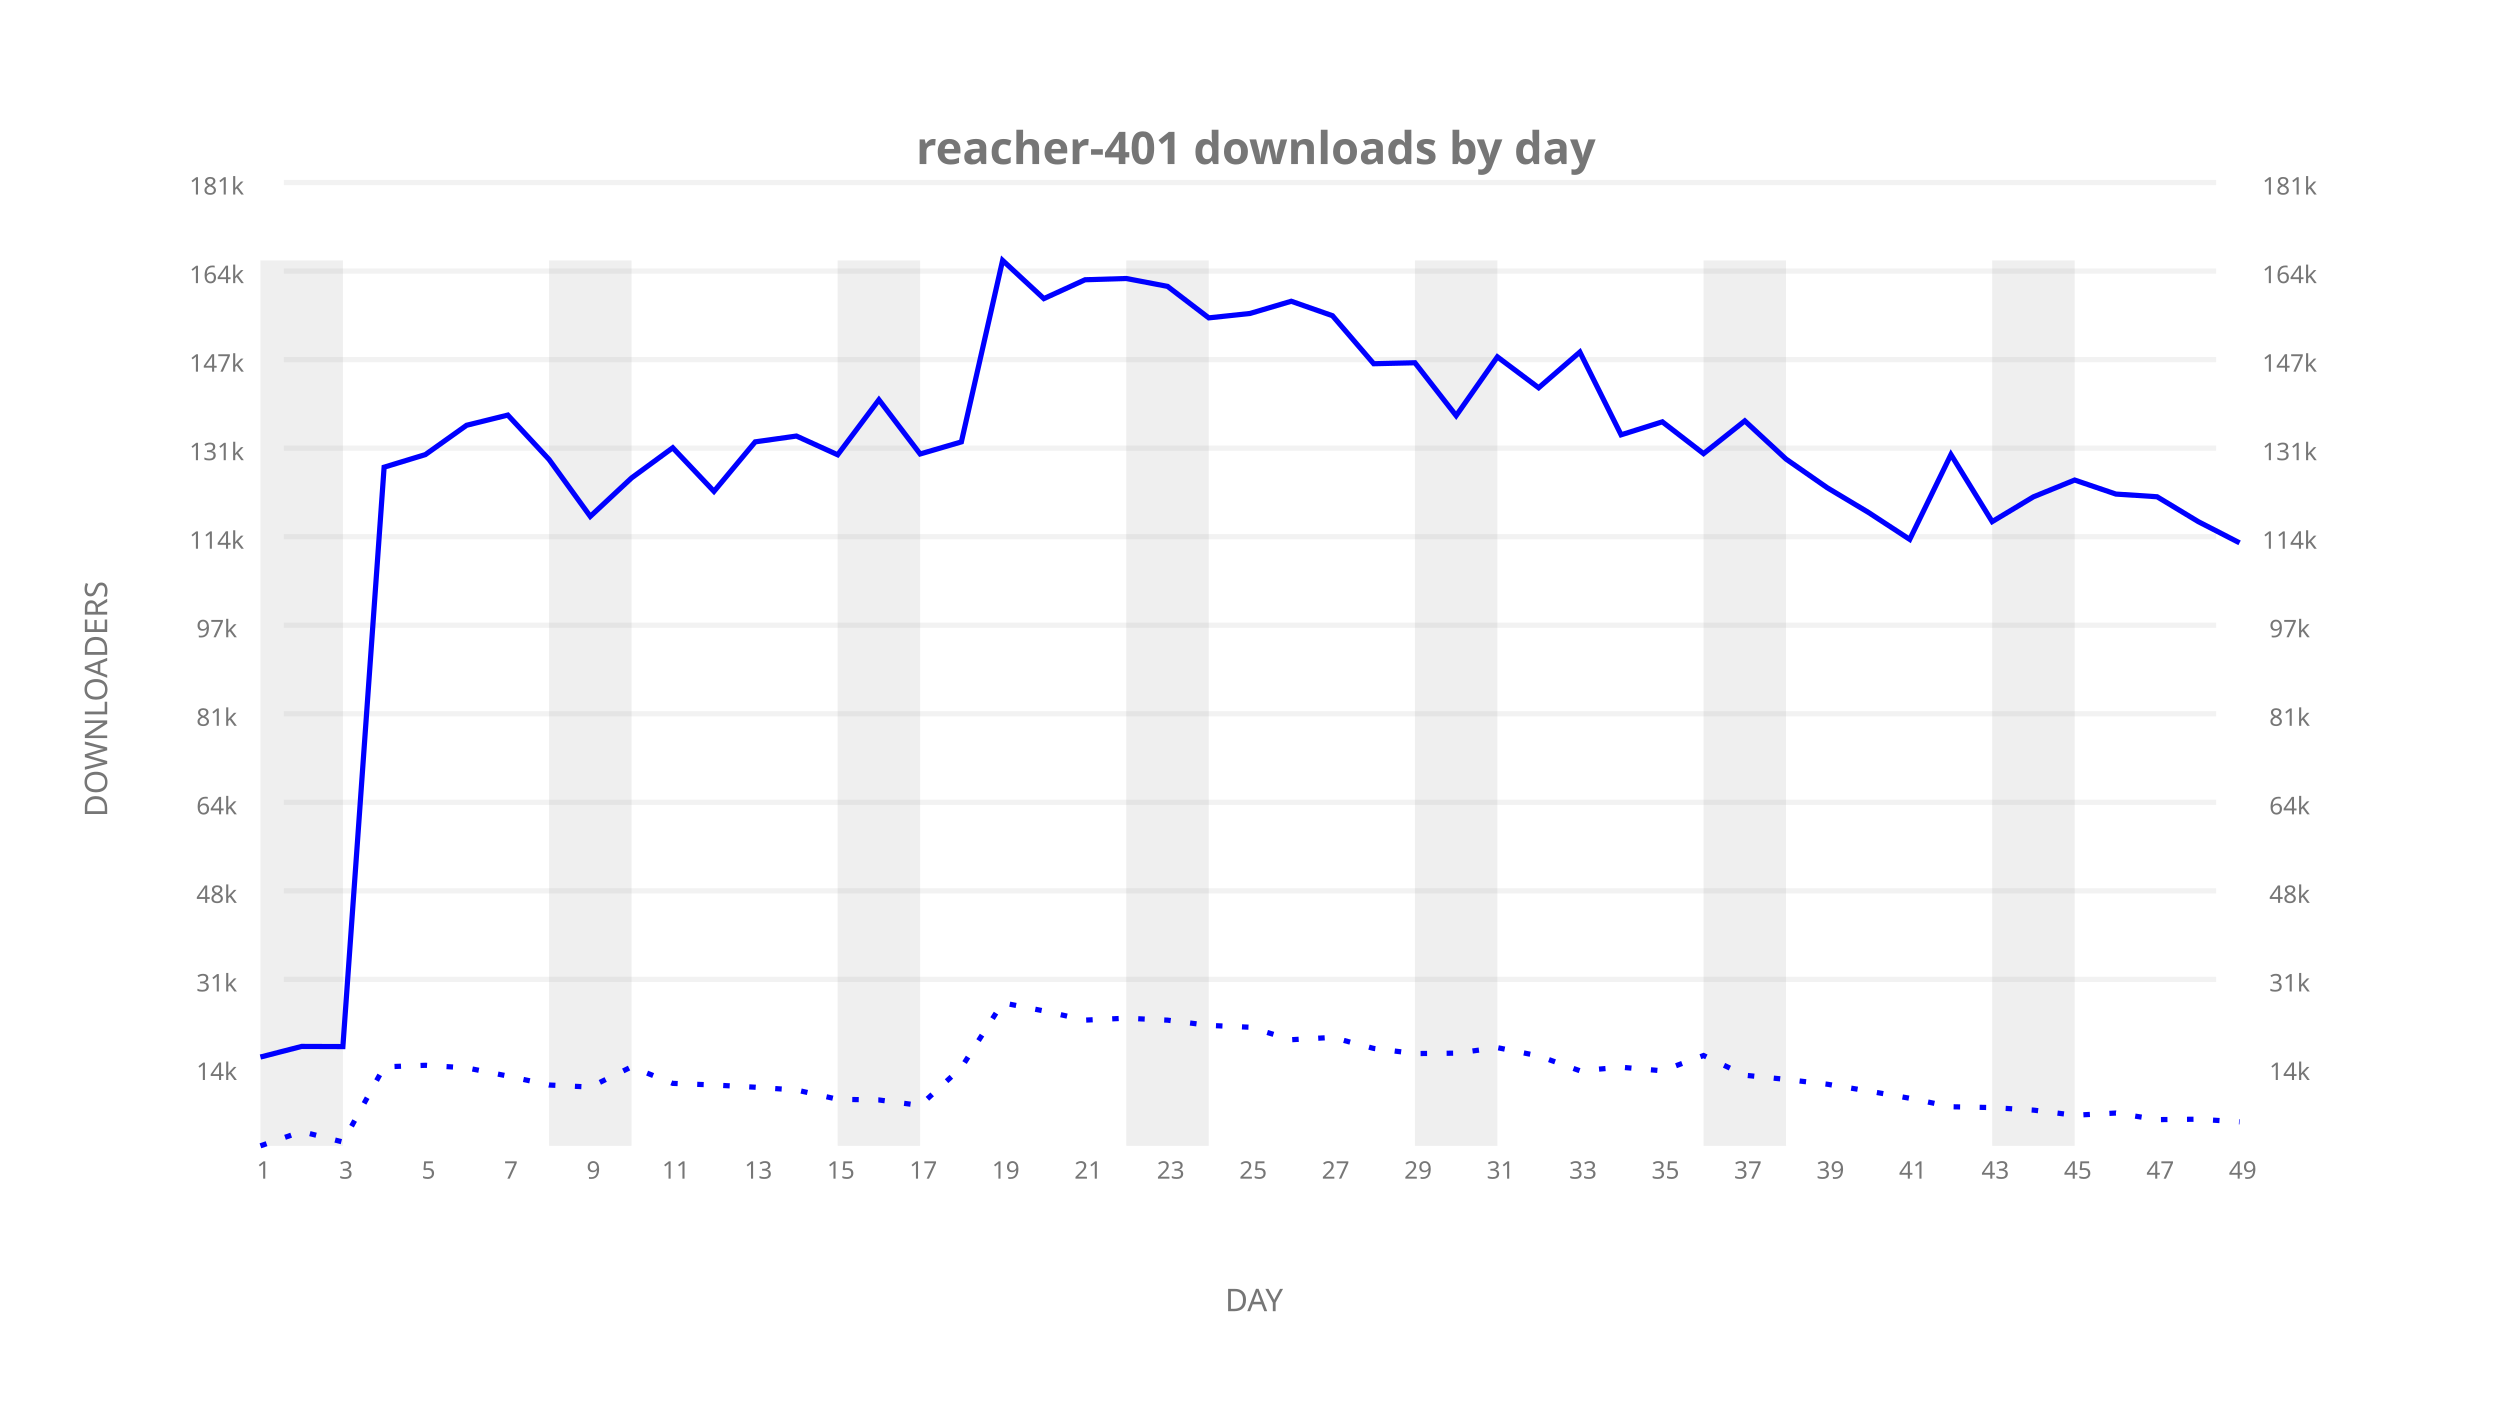
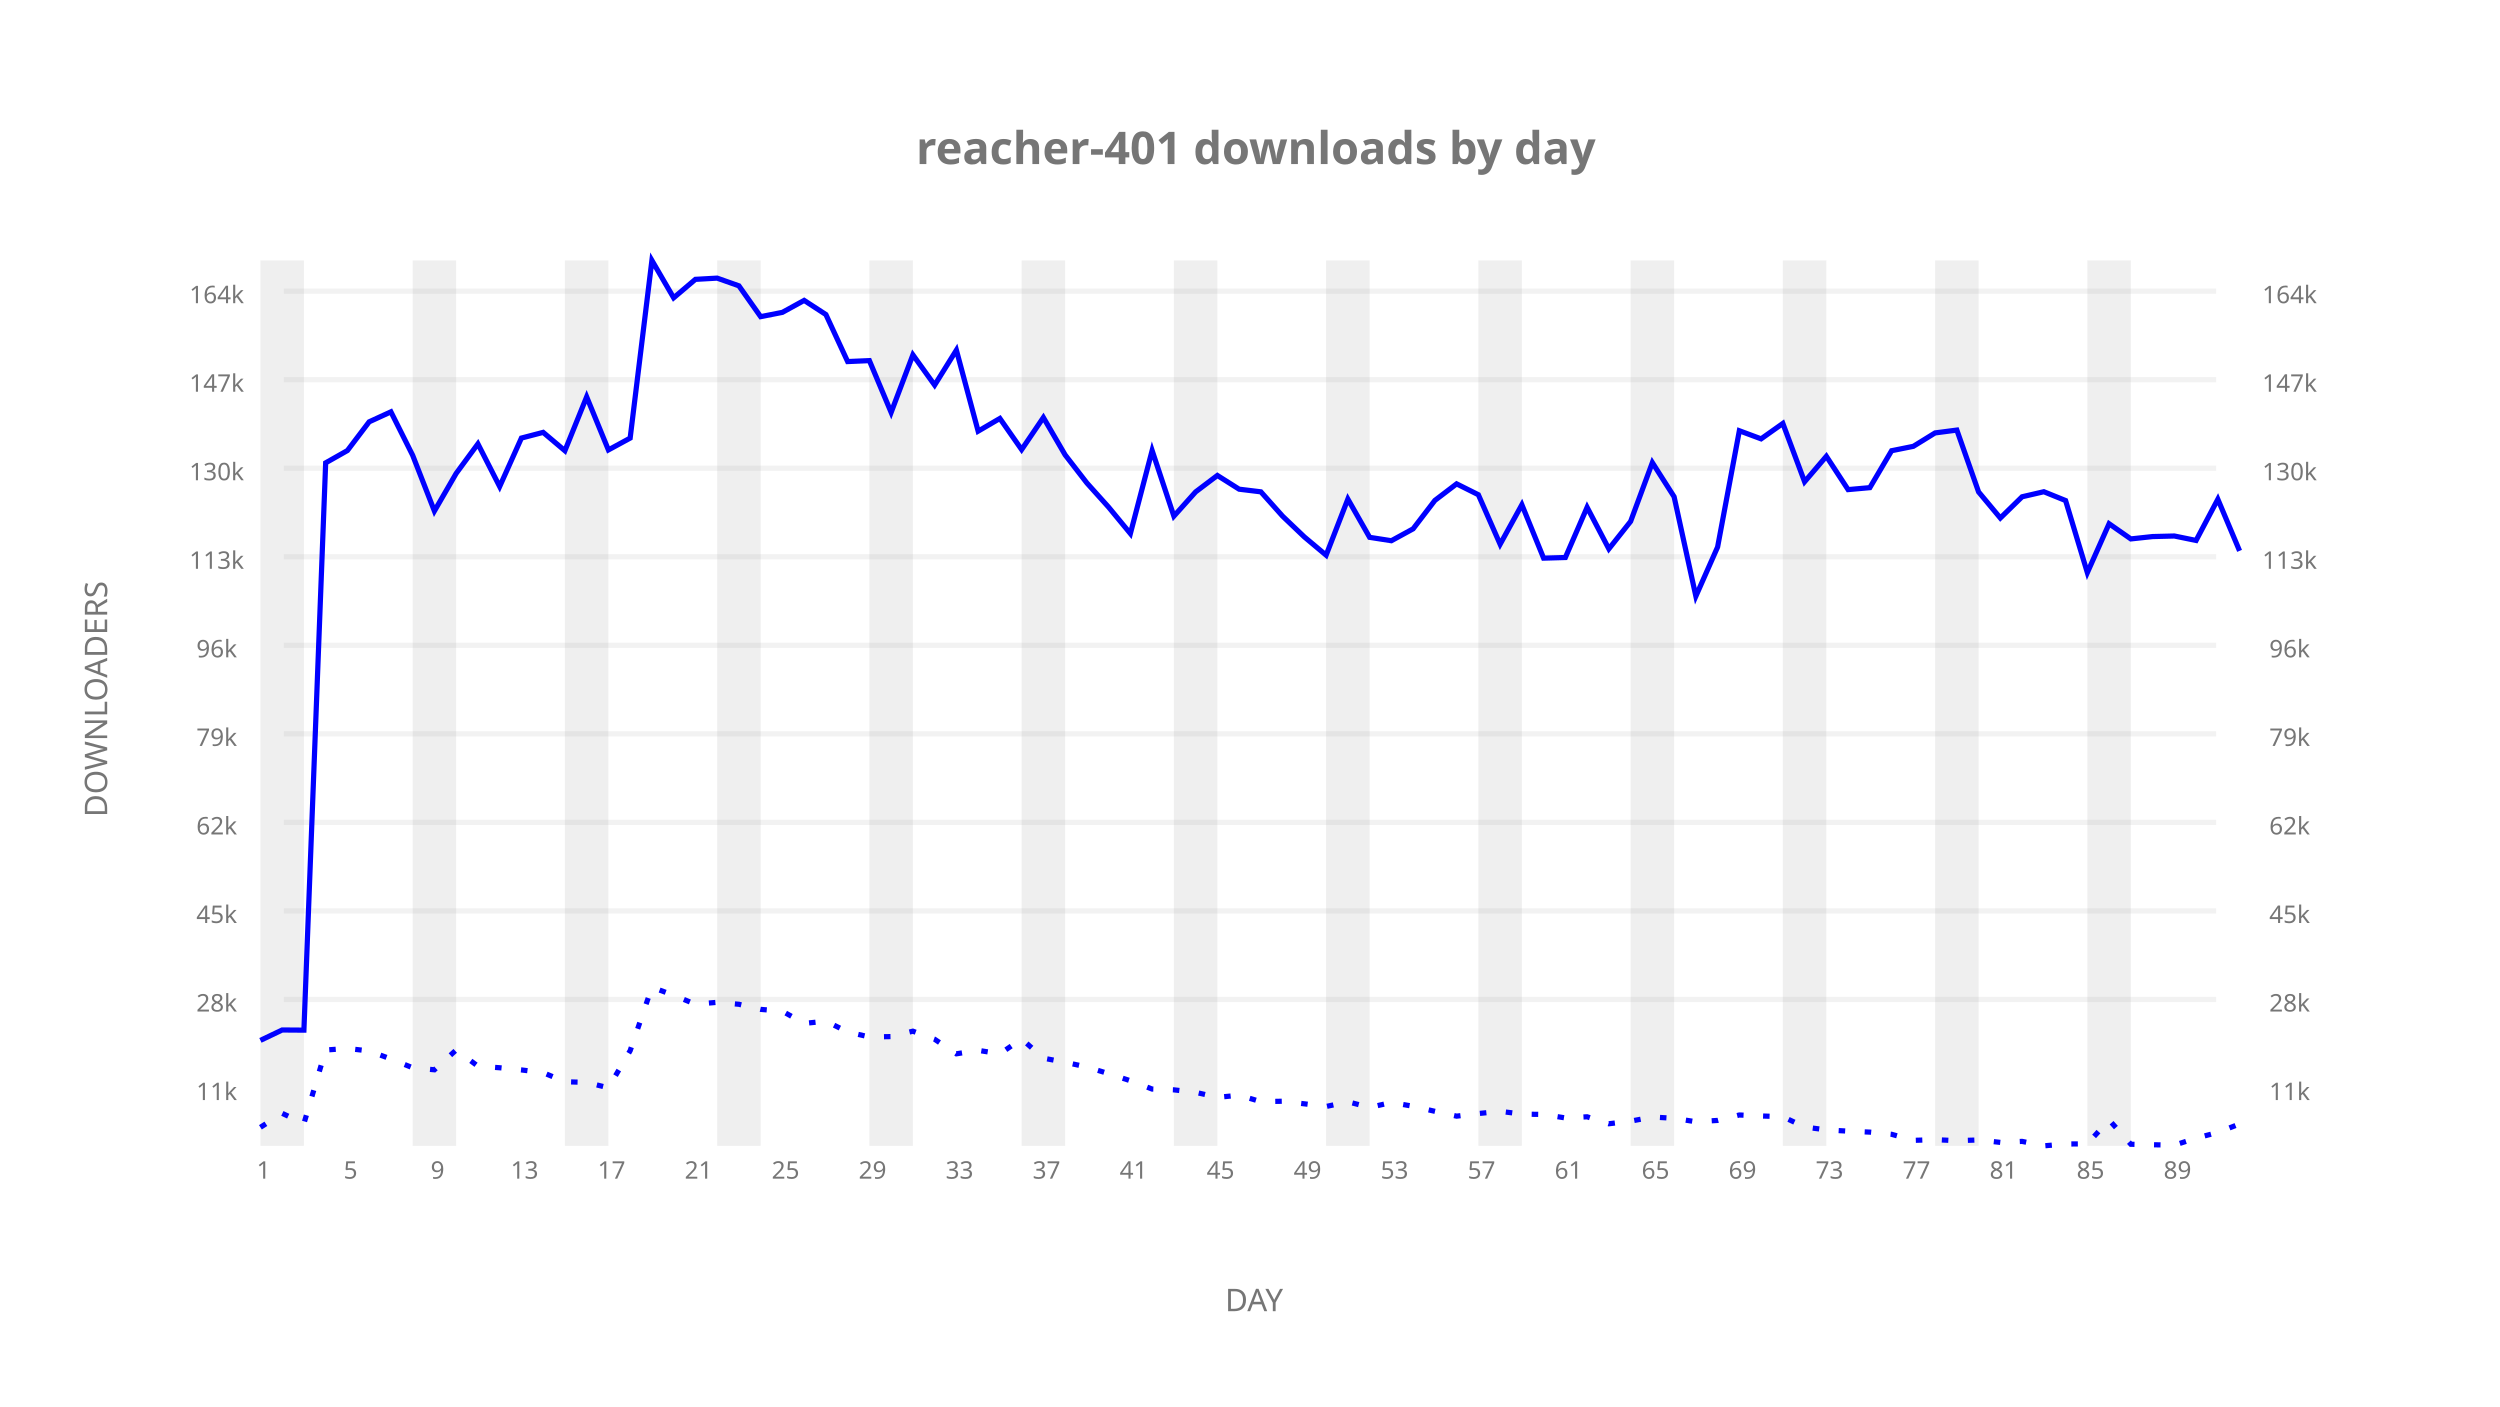
<svg xmlns="http://www.w3.org/2000/svg" xml:space="preserve" id="reacher-401-downloads-by-day-day" x="0px" y="0px" width="1920px" height="1080px" viewBox="0 0 1920 1080" enable-background="new 0 0 1920 1080" role="img">
  <g id="annotations">
    <text x="960" y="126" font-family="Atkinson Hyperlegible" font-size="26pt" text-anchor="middle" text-align="center" font-weight="600" font-style="normal" style="fill:rgb(118,118,118); fill-opacity:1; stroke:rgb(118,118,118); stroke-opacity:0; stroke-width:0.5"> reacher-401 downloads by day</text>
    <g id="axes-lines">
      <text x="960" y="1007" font-family="Atkinson Hyperlegible" font-size="18pt" text-anchor="middle" text-align="center" font-weight="500" font-style="normal" style="fill:rgb(118,118,118); fill-opacity:1; stroke:rgb(118,118,118); stroke-opacity:0; stroke-width:0.5"> DAY</text>
      <text x="73" y="540" font-family="Atkinson Hyperlegible" font-size="18pt" text-anchor="middle" text-align="center" dominant-baseline="central" font-weight="500" font-style="normal" style="fill:rgb(118,118,118); fill-opacity:1; stroke:rgb(118,118,118); stroke-opacity:0; stroke-width:0.5" transform="rotate(-90,73,540)"> DOWNLOADERS</text>
    </g>
    <g id="tic-y-label-lines">
-       <line x1="218" y1="752.176" x2="1702" y2="752.176" style="fill:rgb(0,0,255); fill-opacity:0; stroke:rgb(242,242,242); stroke-opacity:1; stroke-width:4" />
-       <line x1="218" y1="684.176" x2="1702" y2="684.176" style="fill:rgb(0,0,255); fill-opacity:0; stroke:rgb(242,242,242); stroke-opacity:1; stroke-width:4" />
-       <line x1="218" y1="616.176" x2="1702" y2="616.176" style="fill:rgb(0,0,255); fill-opacity:0; stroke:rgb(242,242,242); stroke-opacity:1; stroke-width:4" />
-       <line x1="218" y1="548.176" x2="1702" y2="548.176" style="fill:rgb(0,0,255); fill-opacity:0; stroke:rgb(242,242,242); stroke-opacity:1; stroke-width:4" />
-       <line x1="218" y1="480.176" x2="1702" y2="480.176" style="fill:rgb(0,0,255); fill-opacity:0; stroke:rgb(242,242,242); stroke-opacity:1; stroke-width:4" />
-       <line x1="218" y1="412.176" x2="1702" y2="412.176" style="fill:rgb(0,0,255); fill-opacity:0; stroke:rgb(242,242,242); stroke-opacity:1; stroke-width:4" />
-       <line x1="218" y1="344.176" x2="1702" y2="344.176" style="fill:rgb(0,0,255); fill-opacity:0; stroke:rgb(242,242,242); stroke-opacity:1; stroke-width:4" />
-       <line x1="218" y1="276.176" x2="1702" y2="276.176" style="fill:rgb(0,0,255); fill-opacity:0; stroke:rgb(242,242,242); stroke-opacity:1; stroke-width:4" />
-       <line x1="218" y1="208.176" x2="1702" y2="208.176" style="fill:rgb(0,0,255); fill-opacity:0; stroke:rgb(242,242,242); stroke-opacity:1; stroke-width:4" />
-       <line x1="218" y1="140.176" x2="1702" y2="140.176" style="fill:rgb(0,0,255); fill-opacity:0; stroke:rgb(242,242,242); stroke-opacity:1; stroke-width:4" />
+       <line x1="218" y1="767.608" x2="1702" y2="767.608" style="fill:rgb(0,0,255); fill-opacity:0; stroke:rgb(242,242,242); stroke-opacity:1; stroke-width:4" />
+       <line x1="218" y1="699.608" x2="1702" y2="699.608" style="fill:rgb(0,0,255); fill-opacity:0; stroke:rgb(242,242,242); stroke-opacity:1; stroke-width:4" />
+       <line x1="218" y1="631.608" x2="1702" y2="631.608" style="fill:rgb(0,0,255); fill-opacity:0; stroke:rgb(242,242,242); stroke-opacity:1; stroke-width:4" />
+       <line x1="218" y1="563.608" x2="1702" y2="563.608" style="fill:rgb(0,0,255); fill-opacity:0; stroke:rgb(242,242,242); stroke-opacity:1; stroke-width:4" />
+       <line x1="218" y1="495.608" x2="1702" y2="495.608" style="fill:rgb(0,0,255); fill-opacity:0; stroke:rgb(242,242,242); stroke-opacity:1; stroke-width:4" />
+       <line x1="218" y1="427.608" x2="1702" y2="427.608" style="fill:rgb(0,0,255); fill-opacity:0; stroke:rgb(242,242,242); stroke-opacity:1; stroke-width:4" />
+       <line x1="218" y1="359.608" x2="1702" y2="359.608" style="fill:rgb(0,0,255); fill-opacity:0; stroke:rgb(242,242,242); stroke-opacity:1; stroke-width:4" />
+       <line x1="218" y1="291.608" x2="1702" y2="291.608" style="fill:rgb(0,0,255); fill-opacity:0; stroke:rgb(242,242,242); stroke-opacity:1; stroke-width:4" />
+       <line x1="218" y1="223.608" x2="1702" y2="223.608" style="fill:rgb(0,0,255); fill-opacity:0; stroke:rgb(242,242,242); stroke-opacity:1; stroke-width:4" />
    </g>
    <g id="tic-x-labels">
      <text x="200" y="898" font-family="Atkinson Hyperlegible" font-size="14pt" text-anchor="middle" text-align="center" dominant-baseline="central" font-weight="400" font-style="normal" style="fill:rgb(118,118,118); fill-opacity:1; stroke:rgb(118,118,118); stroke-opacity:0; stroke-width:0.5"> 1</text>
-       <text x="263.333" y="898" font-family="Atkinson Hyperlegible" font-size="14pt" text-anchor="middle" text-align="center" dominant-baseline="central" font-weight="400" font-style="normal" style="fill:rgb(118,118,118); fill-opacity:1; stroke:rgb(118,118,118); stroke-opacity:0; stroke-width:0.5"> 3</text>
-       <text x="326.667" y="898" font-family="Atkinson Hyperlegible" font-size="14pt" text-anchor="middle" text-align="center" dominant-baseline="central" font-weight="400" font-style="normal" style="fill:rgb(118,118,118); fill-opacity:1; stroke:rgb(118,118,118); stroke-opacity:0; stroke-width:0.5"> 5</text>
-       <text x="390" y="898" font-family="Atkinson Hyperlegible" font-size="14pt" text-anchor="middle" text-align="center" dominant-baseline="central" font-weight="400" font-style="normal" style="fill:rgb(118,118,118); fill-opacity:1; stroke:rgb(118,118,118); stroke-opacity:0; stroke-width:0.5"> 7</text>
-       <text x="453.333" y="898" font-family="Atkinson Hyperlegible" font-size="14pt" text-anchor="middle" text-align="center" dominant-baseline="central" font-weight="400" font-style="normal" style="fill:rgb(118,118,118); fill-opacity:1; stroke:rgb(118,118,118); stroke-opacity:0; stroke-width:0.5"> 9</text>
-       <text x="516.667" y="898" font-family="Atkinson Hyperlegible" font-size="14pt" text-anchor="middle" text-align="center" dominant-baseline="central" font-weight="400" font-style="normal" style="fill:rgb(118,118,118); fill-opacity:1; stroke:rgb(118,118,118); stroke-opacity:0; stroke-width:0.5"> 11</text>
-       <text x="580" y="898" font-family="Atkinson Hyperlegible" font-size="14pt" text-anchor="middle" text-align="center" dominant-baseline="central" font-weight="400" font-style="normal" style="fill:rgb(118,118,118); fill-opacity:1; stroke:rgb(118,118,118); stroke-opacity:0; stroke-width:0.5"> 13</text>
-       <text x="643.333" y="898" font-family="Atkinson Hyperlegible" font-size="14pt" text-anchor="middle" text-align="center" dominant-baseline="central" font-weight="400" font-style="normal" style="fill:rgb(118,118,118); fill-opacity:1; stroke:rgb(118,118,118); stroke-opacity:0; stroke-width:0.5"> 15</text>
-       <text x="706.667" y="898" font-family="Atkinson Hyperlegible" font-size="14pt" text-anchor="middle" text-align="center" dominant-baseline="central" font-weight="400" font-style="normal" style="fill:rgb(118,118,118); fill-opacity:1; stroke:rgb(118,118,118); stroke-opacity:0; stroke-width:0.5"> 17</text>
-       <text x="770" y="898" font-family="Atkinson Hyperlegible" font-size="14pt" text-anchor="middle" text-align="center" dominant-baseline="central" font-weight="400" font-style="normal" style="fill:rgb(118,118,118); fill-opacity:1; stroke:rgb(118,118,118); stroke-opacity:0; stroke-width:0.5"> 19</text>
-       <text x="833.333" y="898" font-family="Atkinson Hyperlegible" font-size="14pt" text-anchor="middle" text-align="center" dominant-baseline="central" font-weight="400" font-style="normal" style="fill:rgb(118,118,118); fill-opacity:1; stroke:rgb(118,118,118); stroke-opacity:0; stroke-width:0.5"> 21</text>
-       <text x="896.667" y="898" font-family="Atkinson Hyperlegible" font-size="14pt" text-anchor="middle" text-align="center" dominant-baseline="central" font-weight="400" font-style="normal" style="fill:rgb(118,118,118); fill-opacity:1; stroke:rgb(118,118,118); stroke-opacity:0; stroke-width:0.5"> 23</text>
-       <text x="960" y="898" font-family="Atkinson Hyperlegible" font-size="14pt" text-anchor="middle" text-align="center" dominant-baseline="central" font-weight="400" font-style="normal" style="fill:rgb(118,118,118); fill-opacity:1; stroke:rgb(118,118,118); stroke-opacity:0; stroke-width:0.5"> 25</text>
-       <text x="1023.333" y="898" font-family="Atkinson Hyperlegible" font-size="14pt" text-anchor="middle" text-align="center" dominant-baseline="central" font-weight="400" font-style="normal" style="fill:rgb(118,118,118); fill-opacity:1; stroke:rgb(118,118,118); stroke-opacity:0; stroke-width:0.5"> 27</text>
-       <text x="1086.667" y="898" font-family="Atkinson Hyperlegible" font-size="14pt" text-anchor="middle" text-align="center" dominant-baseline="central" font-weight="400" font-style="normal" style="fill:rgb(118,118,118); fill-opacity:1; stroke:rgb(118,118,118); stroke-opacity:0; stroke-width:0.5"> 29</text>
-       <text x="1150" y="898" font-family="Atkinson Hyperlegible" font-size="14pt" text-anchor="middle" text-align="center" dominant-baseline="central" font-weight="400" font-style="normal" style="fill:rgb(118,118,118); fill-opacity:1; stroke:rgb(118,118,118); stroke-opacity:0; stroke-width:0.5"> 31</text>
-       <text x="1213.333" y="898" font-family="Atkinson Hyperlegible" font-size="14pt" text-anchor="middle" text-align="center" dominant-baseline="central" font-weight="400" font-style="normal" style="fill:rgb(118,118,118); fill-opacity:1; stroke:rgb(118,118,118); stroke-opacity:0; stroke-width:0.5"> 33</text>
-       <text x="1276.667" y="898" font-family="Atkinson Hyperlegible" font-size="14pt" text-anchor="middle" text-align="center" dominant-baseline="central" font-weight="400" font-style="normal" style="fill:rgb(118,118,118); fill-opacity:1; stroke:rgb(118,118,118); stroke-opacity:0; stroke-width:0.5"> 35</text>
-       <text x="1340" y="898" font-family="Atkinson Hyperlegible" font-size="14pt" text-anchor="middle" text-align="center" dominant-baseline="central" font-weight="400" font-style="normal" style="fill:rgb(118,118,118); fill-opacity:1; stroke:rgb(118,118,118); stroke-opacity:0; stroke-width:0.5"> 37</text>
-       <text x="1403.333" y="898" font-family="Atkinson Hyperlegible" font-size="14pt" text-anchor="middle" text-align="center" dominant-baseline="central" font-weight="400" font-style="normal" style="fill:rgb(118,118,118); fill-opacity:1; stroke:rgb(118,118,118); stroke-opacity:0; stroke-width:0.5"> 39</text>
-       <text x="1466.667" y="898" font-family="Atkinson Hyperlegible" font-size="14pt" text-anchor="middle" text-align="center" dominant-baseline="central" font-weight="400" font-style="normal" style="fill:rgb(118,118,118); fill-opacity:1; stroke:rgb(118,118,118); stroke-opacity:0; stroke-width:0.5"> 41</text>
-       <text x="1530" y="898" font-family="Atkinson Hyperlegible" font-size="14pt" text-anchor="middle" text-align="center" dominant-baseline="central" font-weight="400" font-style="normal" style="fill:rgb(118,118,118); fill-opacity:1; stroke:rgb(118,118,118); stroke-opacity:0; stroke-width:0.5"> 43</text>
-       <text x="1593.333" y="898" font-family="Atkinson Hyperlegible" font-size="14pt" text-anchor="middle" text-align="center" dominant-baseline="central" font-weight="400" font-style="normal" style="fill:rgb(118,118,118); fill-opacity:1; stroke:rgb(118,118,118); stroke-opacity:0; stroke-width:0.5"> 45</text>
-       <text x="1656.667" y="898" font-family="Atkinson Hyperlegible" font-size="14pt" text-anchor="middle" text-align="center" dominant-baseline="central" font-weight="400" font-style="normal" style="fill:rgb(118,118,118); fill-opacity:1; stroke:rgb(118,118,118); stroke-opacity:0; stroke-width:0.5"> 47</text>
-       <text x="1720" y="898" font-family="Atkinson Hyperlegible" font-size="14pt" text-anchor="middle" text-align="center" dominant-baseline="central" font-weight="400" font-style="normal" style="fill:rgb(118,118,118); fill-opacity:1; stroke:rgb(118,118,118); stroke-opacity:0; stroke-width:0.5"> 49</text>
+       <text x="266.813" y="898" font-family="Atkinson Hyperlegible" font-size="14pt" text-anchor="middle" text-align="center" dominant-baseline="central" font-weight="400" font-style="normal" style="fill:rgb(118,118,118); fill-opacity:1; stroke:rgb(118,118,118); stroke-opacity:0; stroke-width:0.5"> 5</text>
+       <text x="333.626" y="898" font-family="Atkinson Hyperlegible" font-size="14pt" text-anchor="middle" text-align="center" dominant-baseline="central" font-weight="400" font-style="normal" style="fill:rgb(118,118,118); fill-opacity:1; stroke:rgb(118,118,118); stroke-opacity:0; stroke-width:0.5"> 9</text>
+       <text x="400.44" y="898" font-family="Atkinson Hyperlegible" font-size="14pt" text-anchor="middle" text-align="center" dominant-baseline="central" font-weight="400" font-style="normal" style="fill:rgb(118,118,118); fill-opacity:1; stroke:rgb(118,118,118); stroke-opacity:0; stroke-width:0.5"> 13</text>
+       <text x="467.253" y="898" font-family="Atkinson Hyperlegible" font-size="14pt" text-anchor="middle" text-align="center" dominant-baseline="central" font-weight="400" font-style="normal" style="fill:rgb(118,118,118); fill-opacity:1; stroke:rgb(118,118,118); stroke-opacity:0; stroke-width:0.5"> 17</text>
+       <text x="534.066" y="898" font-family="Atkinson Hyperlegible" font-size="14pt" text-anchor="middle" text-align="center" dominant-baseline="central" font-weight="400" font-style="normal" style="fill:rgb(118,118,118); fill-opacity:1; stroke:rgb(118,118,118); stroke-opacity:0; stroke-width:0.5"> 21</text>
+       <text x="600.879" y="898" font-family="Atkinson Hyperlegible" font-size="14pt" text-anchor="middle" text-align="center" dominant-baseline="central" font-weight="400" font-style="normal" style="fill:rgb(118,118,118); fill-opacity:1; stroke:rgb(118,118,118); stroke-opacity:0; stroke-width:0.5"> 25</text>
+       <text x="667.692" y="898" font-family="Atkinson Hyperlegible" font-size="14pt" text-anchor="middle" text-align="center" dominant-baseline="central" font-weight="400" font-style="normal" style="fill:rgb(118,118,118); fill-opacity:1; stroke:rgb(118,118,118); stroke-opacity:0; stroke-width:0.5"> 29</text>
+       <text x="734.505" y="898" font-family="Atkinson Hyperlegible" font-size="14pt" text-anchor="middle" text-align="center" dominant-baseline="central" font-weight="400" font-style="normal" style="fill:rgb(118,118,118); fill-opacity:1; stroke:rgb(118,118,118); stroke-opacity:0; stroke-width:0.5"> 33</text>
+       <text x="801.319" y="898" font-family="Atkinson Hyperlegible" font-size="14pt" text-anchor="middle" text-align="center" dominant-baseline="central" font-weight="400" font-style="normal" style="fill:rgb(118,118,118); fill-opacity:1; stroke:rgb(118,118,118); stroke-opacity:0; stroke-width:0.5"> 37</text>
+       <text x="868.132" y="898" font-family="Atkinson Hyperlegible" font-size="14pt" text-anchor="middle" text-align="center" dominant-baseline="central" font-weight="400" font-style="normal" style="fill:rgb(118,118,118); fill-opacity:1; stroke:rgb(118,118,118); stroke-opacity:0; stroke-width:0.5"> 41</text>
+       <text x="934.945" y="898" font-family="Atkinson Hyperlegible" font-size="14pt" text-anchor="middle" text-align="center" dominant-baseline="central" font-weight="400" font-style="normal" style="fill:rgb(118,118,118); fill-opacity:1; stroke:rgb(118,118,118); stroke-opacity:0; stroke-width:0.5"> 45</text>
+       <text x="1001.758" y="898" font-family="Atkinson Hyperlegible" font-size="14pt" text-anchor="middle" text-align="center" dominant-baseline="central" font-weight="400" font-style="normal" style="fill:rgb(118,118,118); fill-opacity:1; stroke:rgb(118,118,118); stroke-opacity:0; stroke-width:0.5"> 49</text>
+       <text x="1068.571" y="898" font-family="Atkinson Hyperlegible" font-size="14pt" text-anchor="middle" text-align="center" dominant-baseline="central" font-weight="400" font-style="normal" style="fill:rgb(118,118,118); fill-opacity:1; stroke:rgb(118,118,118); stroke-opacity:0; stroke-width:0.5"> 53</text>
+       <text x="1135.385" y="898" font-family="Atkinson Hyperlegible" font-size="14pt" text-anchor="middle" text-align="center" dominant-baseline="central" font-weight="400" font-style="normal" style="fill:rgb(118,118,118); fill-opacity:1; stroke:rgb(118,118,118); stroke-opacity:0; stroke-width:0.5"> 57</text>
+       <text x="1202.198" y="898" font-family="Atkinson Hyperlegible" font-size="14pt" text-anchor="middle" text-align="center" dominant-baseline="central" font-weight="400" font-style="normal" style="fill:rgb(118,118,118); fill-opacity:1; stroke:rgb(118,118,118); stroke-opacity:0; stroke-width:0.5"> 61</text>
+       <text x="1269.011" y="898" font-family="Atkinson Hyperlegible" font-size="14pt" text-anchor="middle" text-align="center" dominant-baseline="central" font-weight="400" font-style="normal" style="fill:rgb(118,118,118); fill-opacity:1; stroke:rgb(118,118,118); stroke-opacity:0; stroke-width:0.5"> 65</text>
+       <text x="1335.824" y="898" font-family="Atkinson Hyperlegible" font-size="14pt" text-anchor="middle" text-align="center" dominant-baseline="central" font-weight="400" font-style="normal" style="fill:rgb(118,118,118); fill-opacity:1; stroke:rgb(118,118,118); stroke-opacity:0; stroke-width:0.5"> 69</text>
+       <text x="1402.637" y="898" font-family="Atkinson Hyperlegible" font-size="14pt" text-anchor="middle" text-align="center" dominant-baseline="central" font-weight="400" font-style="normal" style="fill:rgb(118,118,118); fill-opacity:1; stroke:rgb(118,118,118); stroke-opacity:0; stroke-width:0.5"> 73</text>
+       <text x="1469.451" y="898" font-family="Atkinson Hyperlegible" font-size="14pt" text-anchor="middle" text-align="center" dominant-baseline="central" font-weight="400" font-style="normal" style="fill:rgb(118,118,118); fill-opacity:1; stroke:rgb(118,118,118); stroke-opacity:0; stroke-width:0.5"> 77</text>
+       <text x="1536.264" y="898" font-family="Atkinson Hyperlegible" font-size="14pt" text-anchor="middle" text-align="center" dominant-baseline="central" font-weight="400" font-style="normal" style="fill:rgb(118,118,118); fill-opacity:1; stroke:rgb(118,118,118); stroke-opacity:0; stroke-width:0.5"> 81</text>
+       <text x="1603.077" y="898" font-family="Atkinson Hyperlegible" font-size="14pt" text-anchor="middle" text-align="center" dominant-baseline="central" font-weight="400" font-style="normal" style="fill:rgb(118,118,118); fill-opacity:1; stroke:rgb(118,118,118); stroke-opacity:0; stroke-width:0.5"> 85</text>
+       <text x="1669.89" y="898" font-family="Atkinson Hyperlegible" font-size="14pt" text-anchor="middle" text-align="center" dominant-baseline="central" font-weight="400" font-style="normal" style="fill:rgb(118,118,118); fill-opacity:1; stroke:rgb(118,118,118); stroke-opacity:0; stroke-width:0.5"> 89</text>
    </g>
    <g id="tic-y-labels">
-       <text x="164" y="822.176" font-family="Atkinson Hyperlegible" font-size="14pt" text-anchor="middle" text-align="center" dominant-baseline="central" font-weight="400" font-style="normal" style="fill:rgb(118,118,118); fill-opacity:1; stroke:rgb(118,118,118); stroke-opacity:0; stroke-width:0.5"> 14k</text>
-       <text x="1756" y="822.176" font-family="Atkinson Hyperlegible" font-size="14pt" text-anchor="middle" text-align="center" dominant-baseline="central" font-weight="400" font-style="normal" style="fill:rgb(118,118,118); fill-opacity:1; stroke:rgb(118,118,118); stroke-opacity:0; stroke-width:0.5"> 14k</text>
-       <text x="164" y="754.176" font-family="Atkinson Hyperlegible" font-size="14pt" text-anchor="middle" text-align="center" dominant-baseline="central" font-weight="400" font-style="normal" style="fill:rgb(118,118,118); fill-opacity:1; stroke:rgb(118,118,118); stroke-opacity:0; stroke-width:0.5"> 31k</text>
-       <text x="1756" y="754.176" font-family="Atkinson Hyperlegible" font-size="14pt" text-anchor="middle" text-align="center" dominant-baseline="central" font-weight="400" font-style="normal" style="fill:rgb(118,118,118); fill-opacity:1; stroke:rgb(118,118,118); stroke-opacity:0; stroke-width:0.5"> 31k</text>
-       <text x="164" y="686.176" font-family="Atkinson Hyperlegible" font-size="14pt" text-anchor="middle" text-align="center" dominant-baseline="central" font-weight="400" font-style="normal" style="fill:rgb(118,118,118); fill-opacity:1; stroke:rgb(118,118,118); stroke-opacity:0; stroke-width:0.5"> 48k</text>
-       <text x="1756" y="686.176" font-family="Atkinson Hyperlegible" font-size="14pt" text-anchor="middle" text-align="center" dominant-baseline="central" font-weight="400" font-style="normal" style="fill:rgb(118,118,118); fill-opacity:1; stroke:rgb(118,118,118); stroke-opacity:0; stroke-width:0.5"> 48k</text>
-       <text x="164" y="618.176" font-family="Atkinson Hyperlegible" font-size="14pt" text-anchor="middle" text-align="center" dominant-baseline="central" font-weight="400" font-style="normal" style="fill:rgb(118,118,118); fill-opacity:1; stroke:rgb(118,118,118); stroke-opacity:0; stroke-width:0.5"> 64k</text>
-       <text x="1756" y="618.176" font-family="Atkinson Hyperlegible" font-size="14pt" text-anchor="middle" text-align="center" dominant-baseline="central" font-weight="400" font-style="normal" style="fill:rgb(118,118,118); fill-opacity:1; stroke:rgb(118,118,118); stroke-opacity:0; stroke-width:0.5"> 64k</text>
-       <text x="164" y="550.176" font-family="Atkinson Hyperlegible" font-size="14pt" text-anchor="middle" text-align="center" dominant-baseline="central" font-weight="400" font-style="normal" style="fill:rgb(118,118,118); fill-opacity:1; stroke:rgb(118,118,118); stroke-opacity:0; stroke-width:0.5"> 81k</text>
-       <text x="1756" y="550.176" font-family="Atkinson Hyperlegible" font-size="14pt" text-anchor="middle" text-align="center" dominant-baseline="central" font-weight="400" font-style="normal" style="fill:rgb(118,118,118); fill-opacity:1; stroke:rgb(118,118,118); stroke-opacity:0; stroke-width:0.5"> 81k</text>
-       <text x="164" y="482.176" font-family="Atkinson Hyperlegible" font-size="14pt" text-anchor="middle" text-align="center" dominant-baseline="central" font-weight="400" font-style="normal" style="fill:rgb(118,118,118); fill-opacity:1; stroke:rgb(118,118,118); stroke-opacity:0; stroke-width:0.5"> 97k</text>
-       <text x="1756" y="482.176" font-family="Atkinson Hyperlegible" font-size="14pt" text-anchor="middle" text-align="center" dominant-baseline="central" font-weight="400" font-style="normal" style="fill:rgb(118,118,118); fill-opacity:1; stroke:rgb(118,118,118); stroke-opacity:0; stroke-width:0.5"> 97k</text>
-       <text x="164" y="414.176" font-family="Atkinson Hyperlegible" font-size="14pt" text-anchor="middle" text-align="center" dominant-baseline="central" font-weight="400" font-style="normal" style="fill:rgb(118,118,118); fill-opacity:1; stroke:rgb(118,118,118); stroke-opacity:0; stroke-width:0.5"> 114k</text>
-       <text x="1756" y="414.176" font-family="Atkinson Hyperlegible" font-size="14pt" text-anchor="middle" text-align="center" dominant-baseline="central" font-weight="400" font-style="normal" style="fill:rgb(118,118,118); fill-opacity:1; stroke:rgb(118,118,118); stroke-opacity:0; stroke-width:0.5"> 114k</text>
-       <text x="164" y="346.176" font-family="Atkinson Hyperlegible" font-size="14pt" text-anchor="middle" text-align="center" dominant-baseline="central" font-weight="400" font-style="normal" style="fill:rgb(118,118,118); fill-opacity:1; stroke:rgb(118,118,118); stroke-opacity:0; stroke-width:0.5"> 131k</text>
-       <text x="1756" y="346.176" font-family="Atkinson Hyperlegible" font-size="14pt" text-anchor="middle" text-align="center" dominant-baseline="central" font-weight="400" font-style="normal" style="fill:rgb(118,118,118); fill-opacity:1; stroke:rgb(118,118,118); stroke-opacity:0; stroke-width:0.5"> 131k</text>
-       <text x="164" y="278.176" font-family="Atkinson Hyperlegible" font-size="14pt" text-anchor="middle" text-align="center" dominant-baseline="central" font-weight="400" font-style="normal" style="fill:rgb(118,118,118); fill-opacity:1; stroke:rgb(118,118,118); stroke-opacity:0; stroke-width:0.5"> 147k</text>
-       <text x="1756" y="278.176" font-family="Atkinson Hyperlegible" font-size="14pt" text-anchor="middle" text-align="center" dominant-baseline="central" font-weight="400" font-style="normal" style="fill:rgb(118,118,118); fill-opacity:1; stroke:rgb(118,118,118); stroke-opacity:0; stroke-width:0.5"> 147k</text>
-       <text x="164" y="210.176" font-family="Atkinson Hyperlegible" font-size="14pt" text-anchor="middle" text-align="center" dominant-baseline="central" font-weight="400" font-style="normal" style="fill:rgb(118,118,118); fill-opacity:1; stroke:rgb(118,118,118); stroke-opacity:0; stroke-width:0.5"> 164k</text>
-       <text x="1756" y="210.176" font-family="Atkinson Hyperlegible" font-size="14pt" text-anchor="middle" text-align="center" dominant-baseline="central" font-weight="400" font-style="normal" style="fill:rgb(118,118,118); fill-opacity:1; stroke:rgb(118,118,118); stroke-opacity:0; stroke-width:0.5"> 164k</text>
-       <text x="164" y="142.176" font-family="Atkinson Hyperlegible" font-size="14pt" text-anchor="middle" text-align="center" dominant-baseline="central" font-weight="400" font-style="normal" style="fill:rgb(118,118,118); fill-opacity:1; stroke:rgb(118,118,118); stroke-opacity:0; stroke-width:0.5"> 181k</text>
-       <text x="1756" y="142.176" font-family="Atkinson Hyperlegible" font-size="14pt" text-anchor="middle" text-align="center" dominant-baseline="central" font-weight="400" font-style="normal" style="fill:rgb(118,118,118); fill-opacity:1; stroke:rgb(118,118,118); stroke-opacity:0; stroke-width:0.5"> 181k</text>
+       <text x="164" y="837.608" font-family="Atkinson Hyperlegible" font-size="14pt" text-anchor="middle" text-align="center" dominant-baseline="central" font-weight="400" font-style="normal" style="fill:rgb(118,118,118); fill-opacity:1; stroke:rgb(118,118,118); stroke-opacity:0; stroke-width:0.5"> 11k</text>
+       <text x="1756" y="837.608" font-family="Atkinson Hyperlegible" font-size="14pt" text-anchor="middle" text-align="center" dominant-baseline="central" font-weight="400" font-style="normal" style="fill:rgb(118,118,118); fill-opacity:1; stroke:rgb(118,118,118); stroke-opacity:0; stroke-width:0.5"> 11k</text>
+       <text x="164" y="769.608" font-family="Atkinson Hyperlegible" font-size="14pt" text-anchor="middle" text-align="center" dominant-baseline="central" font-weight="400" font-style="normal" style="fill:rgb(118,118,118); fill-opacity:1; stroke:rgb(118,118,118); stroke-opacity:0; stroke-width:0.5"> 28k</text>
+       <text x="1756" y="769.608" font-family="Atkinson Hyperlegible" font-size="14pt" text-anchor="middle" text-align="center" dominant-baseline="central" font-weight="400" font-style="normal" style="fill:rgb(118,118,118); fill-opacity:1; stroke:rgb(118,118,118); stroke-opacity:0; stroke-width:0.5"> 28k</text>
+       <text x="164" y="701.608" font-family="Atkinson Hyperlegible" font-size="14pt" text-anchor="middle" text-align="center" dominant-baseline="central" font-weight="400" font-style="normal" style="fill:rgb(118,118,118); fill-opacity:1; stroke:rgb(118,118,118); stroke-opacity:0; stroke-width:0.5"> 45k</text>
+       <text x="1756" y="701.608" font-family="Atkinson Hyperlegible" font-size="14pt" text-anchor="middle" text-align="center" dominant-baseline="central" font-weight="400" font-style="normal" style="fill:rgb(118,118,118); fill-opacity:1; stroke:rgb(118,118,118); stroke-opacity:0; stroke-width:0.5"> 45k</text>
+       <text x="164" y="633.608" font-family="Atkinson Hyperlegible" font-size="14pt" text-anchor="middle" text-align="center" dominant-baseline="central" font-weight="400" font-style="normal" style="fill:rgb(118,118,118); fill-opacity:1; stroke:rgb(118,118,118); stroke-opacity:0; stroke-width:0.5"> 62k</text>
+       <text x="1756" y="633.608" font-family="Atkinson Hyperlegible" font-size="14pt" text-anchor="middle" text-align="center" dominant-baseline="central" font-weight="400" font-style="normal" style="fill:rgb(118,118,118); fill-opacity:1; stroke:rgb(118,118,118); stroke-opacity:0; stroke-width:0.5"> 62k</text>
+       <text x="164" y="565.608" font-family="Atkinson Hyperlegible" font-size="14pt" text-anchor="middle" text-align="center" dominant-baseline="central" font-weight="400" font-style="normal" style="fill:rgb(118,118,118); fill-opacity:1; stroke:rgb(118,118,118); stroke-opacity:0; stroke-width:0.5"> 79k</text>
+       <text x="1756" y="565.608" font-family="Atkinson Hyperlegible" font-size="14pt" text-anchor="middle" text-align="center" dominant-baseline="central" font-weight="400" font-style="normal" style="fill:rgb(118,118,118); fill-opacity:1; stroke:rgb(118,118,118); stroke-opacity:0; stroke-width:0.5"> 79k</text>
+       <text x="164" y="497.608" font-family="Atkinson Hyperlegible" font-size="14pt" text-anchor="middle" text-align="center" dominant-baseline="central" font-weight="400" font-style="normal" style="fill:rgb(118,118,118); fill-opacity:1; stroke:rgb(118,118,118); stroke-opacity:0; stroke-width:0.5"> 96k</text>
+       <text x="1756" y="497.608" font-family="Atkinson Hyperlegible" font-size="14pt" text-anchor="middle" text-align="center" dominant-baseline="central" font-weight="400" font-style="normal" style="fill:rgb(118,118,118); fill-opacity:1; stroke:rgb(118,118,118); stroke-opacity:0; stroke-width:0.5"> 96k</text>
+       <text x="164" y="429.608" font-family="Atkinson Hyperlegible" font-size="14pt" text-anchor="middle" text-align="center" dominant-baseline="central" font-weight="400" font-style="normal" style="fill:rgb(118,118,118); fill-opacity:1; stroke:rgb(118,118,118); stroke-opacity:0; stroke-width:0.5"> 113k</text>
+       <text x="1756" y="429.608" font-family="Atkinson Hyperlegible" font-size="14pt" text-anchor="middle" text-align="center" dominant-baseline="central" font-weight="400" font-style="normal" style="fill:rgb(118,118,118); fill-opacity:1; stroke:rgb(118,118,118); stroke-opacity:0; stroke-width:0.5"> 113k</text>
+       <text x="164" y="361.608" font-family="Atkinson Hyperlegible" font-size="14pt" text-anchor="middle" text-align="center" dominant-baseline="central" font-weight="400" font-style="normal" style="fill:rgb(118,118,118); fill-opacity:1; stroke:rgb(118,118,118); stroke-opacity:0; stroke-width:0.5"> 130k</text>
+       <text x="1756" y="361.608" font-family="Atkinson Hyperlegible" font-size="14pt" text-anchor="middle" text-align="center" dominant-baseline="central" font-weight="400" font-style="normal" style="fill:rgb(118,118,118); fill-opacity:1; stroke:rgb(118,118,118); stroke-opacity:0; stroke-width:0.5"> 130k</text>
+       <text x="164" y="293.608" font-family="Atkinson Hyperlegible" font-size="14pt" text-anchor="middle" text-align="center" dominant-baseline="central" font-weight="400" font-style="normal" style="fill:rgb(118,118,118); fill-opacity:1; stroke:rgb(118,118,118); stroke-opacity:0; stroke-width:0.5"> 147k</text>
+       <text x="1756" y="293.608" font-family="Atkinson Hyperlegible" font-size="14pt" text-anchor="middle" text-align="center" dominant-baseline="central" font-weight="400" font-style="normal" style="fill:rgb(118,118,118); fill-opacity:1; stroke:rgb(118,118,118); stroke-opacity:0; stroke-width:0.5"> 147k</text>
+       <text x="164" y="225.608" font-family="Atkinson Hyperlegible" font-size="14pt" text-anchor="middle" text-align="center" dominant-baseline="central" font-weight="400" font-style="normal" style="fill:rgb(118,118,118); fill-opacity:1; stroke:rgb(118,118,118); stroke-opacity:0; stroke-width:0.5"> 164k</text>
+       <text x="1756" y="225.608" font-family="Atkinson Hyperlegible" font-size="14pt" text-anchor="middle" text-align="center" dominant-baseline="central" font-weight="400" font-style="normal" style="fill:rgb(118,118,118); fill-opacity:1; stroke:rgb(118,118,118); stroke-opacity:0; stroke-width:0.5"> 164k</text>
    </g>
  </g>
  <g id="weekend-bands-reacher-401 downloads by day">
-     <rect x="200" y="200" width="63.333" height="680" style="fill:rgb(148,148,148); fill-opacity:0.15; stroke:rgb(148,148,148); stroke-opacity:0; stroke-width:0" />
-     <rect x="421.667" y="200" width="63.333" height="680" style="fill:rgb(148,148,148); fill-opacity:0.15; stroke:rgb(148,148,148); stroke-opacity:0; stroke-width:0" />
-     <rect x="643.333" y="200" width="63.333" height="680" style="fill:rgb(148,148,148); fill-opacity:0.15; stroke:rgb(148,148,148); stroke-opacity:0; stroke-width:0" />
-     <rect x="865" y="200" width="63.333" height="680" style="fill:rgb(148,148,148); fill-opacity:0.15; stroke:rgb(148,148,148); stroke-opacity:0; stroke-width:0" />
-     <rect x="1086.667" y="200" width="63.333" height="680" style="fill:rgb(148,148,148); fill-opacity:0.15; stroke:rgb(148,148,148); stroke-opacity:0; stroke-width:0" />
-     <rect x="1308.333" y="200" width="63.333" height="680" style="fill:rgb(148,148,148); fill-opacity:0.15; stroke:rgb(148,148,148); stroke-opacity:0; stroke-width:0" />
-     <rect x="1530" y="200" width="63.333" height="680" style="fill:rgb(148,148,148); fill-opacity:0.15; stroke:rgb(148,148,148); stroke-opacity:0; stroke-width:0" />
+     <rect x="200" y="200" width="33.407" height="680" style="fill:rgb(148,148,148); fill-opacity:0.15; stroke:rgb(148,148,148); stroke-opacity:0; stroke-width:0" />
+     <rect x="316.923" y="200" width="33.407" height="680" style="fill:rgb(148,148,148); fill-opacity:0.15; stroke:rgb(148,148,148); stroke-opacity:0; stroke-width:0" />
+     <rect x="433.846" y="200" width="33.407" height="680" style="fill:rgb(148,148,148); fill-opacity:0.15; stroke:rgb(148,148,148); stroke-opacity:0; stroke-width:0" />
+     <rect x="550.769" y="200" width="33.407" height="680" style="fill:rgb(148,148,148); fill-opacity:0.15; stroke:rgb(148,148,148); stroke-opacity:0; stroke-width:0" />
+     <rect x="667.692" y="200" width="33.407" height="680" style="fill:rgb(148,148,148); fill-opacity:0.15; stroke:rgb(148,148,148); stroke-opacity:0; stroke-width:0" />
+     <rect x="784.615" y="200" width="33.407" height="680" style="fill:rgb(148,148,148); fill-opacity:0.15; stroke:rgb(148,148,148); stroke-opacity:0; stroke-width:0" />
+     <rect x="901.538" y="200" width="33.407" height="680" style="fill:rgb(148,148,148); fill-opacity:0.15; stroke:rgb(148,148,148); stroke-opacity:0; stroke-width:0" />
+     <rect x="1018.462" y="200" width="33.407" height="680" style="fill:rgb(148,148,148); fill-opacity:0.15; stroke:rgb(148,148,148); stroke-opacity:0; stroke-width:0" />
+     <rect x="1135.385" y="200" width="33.407" height="680" style="fill:rgb(148,148,148); fill-opacity:0.15; stroke:rgb(148,148,148); stroke-opacity:0; stroke-width:0" />
+     <rect x="1252.308" y="200" width="33.407" height="680" style="fill:rgb(148,148,148); fill-opacity:0.15; stroke:rgb(148,148,148); stroke-opacity:0; stroke-width:0" />
+     <rect x="1369.231" y="200" width="33.407" height="680" style="fill:rgb(148,148,148); fill-opacity:0.15; stroke:rgb(148,148,148); stroke-opacity:0; stroke-width:0" />
+     <rect x="1486.154" y="200" width="33.407" height="680" style="fill:rgb(148,148,148); fill-opacity:0.15; stroke:rgb(148,148,148); stroke-opacity:0; stroke-width:0" />
+     <rect x="1603.077" y="200" width="33.407" height="680" style="fill:rgb(148,148,148); fill-opacity:0.15; stroke:rgb(148,148,148); stroke-opacity:0; stroke-width:0" />
  </g>
  <g id="polyline-reacher-401 downloads by day">
-     <polyline points="200,811.8 231.667,803.655 263.333,803.778 295,358.794 326.667,349.14 358.333,326.616 390,318.781 421.667,352.865 453.333,396.591 485,367.081 516.667,343.896 548.333,377.376 580,339.347 611.667,334.883 643.333,349.27 675,307.022 706.667,348.654 738.333,339.379 770,200 801.667,229.326 833.333,214.857 865,213.89 896.667,219.933 928.333,244.122 960,240.743 991.667,231.362 1023.33,242.453 1055,279.344 1086.67,278.597 1118.33,319.226 1150,274.076 1181.67,297.808 1213.33,270.375 1245,333.936 1276.67,323.964 1308.33,348.393 1340,323.233 1371.67,352.559 1403.33,374.589 1435,393.568 1466.67,414.264 1498.33,349.119 1530,400.606 1561.67,381.563 1593.33,368.677 1625,379.445 1656.67,381.522 1688.33,400.643 1720,416.912 " style="fill:rgb(0,0,255); fill-opacity:0; stroke:rgb(0,0,255); stroke-opacity:1; stroke-width:4" />
+     <polyline points="200,799.004 216.703,791.029 233.407,791.149 250.11,355.473 266.813,346.02 283.516,323.968 300.22,316.297 316.923,349.668 333.626,392.479 350.33,363.587 367.033,340.887 383.736,373.666 400.44,336.432 417.143,332.062 433.846,346.148 450.549,304.783 467.253,345.545 483.956,336.464 500.659,200 517.363,228.713 534.066,214.546 550.769,213.599 567.473,219.516 584.176,243.199 600.879,239.891 617.582,230.706 634.286,241.565 650.989,277.684 667.692,276.953 684.396,316.732 701.099,272.527 717.802,295.762 734.505,268.903 751.209,331.135 767.912,321.371 784.615,345.289 801.319,320.656 818.022,349.368 834.725,370.938 851.429,389.519 868.132,409.782 884.835,346.001 901.538,396.411 918.242,377.765 934.945,365.149 951.648,375.692 968.352,377.726 985.055,396.446 1001.76,412.375 1018.46,426.374 1035.16,383.291 1051.87,412.675 1068.57,415.275 1085.27,406.147 1101.98,384.325 1118.68,371.605 1135.38,379.951 1152.09,417.992 1168.79,387.625 1185.49,428.659 1202.2,428.167 1218.9,389.607 1235.6,421.536 1252.31,400.442 1269.01,355.293 1285.71,381.497 1302.42,457.895 1319.12,420.105 1335.82,330.815 1352.53,337.032 1369.23,325.21 1385.93,369.991 1402.64,350.431 1419.34,376.016 1436.04,374.517 1452.75,346.156 1469.45,342.78 1486.15,332.481 1502.86,330.296 1519.56,377.809 1536.26,397.841 1552.97,381.521 1569.67,377.65 1586.37,384.413 1603.08,439.789 1619.78,402.227 1636.48,413.885 1653.19,412.083 1669.89,411.648 1686.59,415.068 1703.3,383.407 1720,423.07 " style="fill:rgb(0,0,255); fill-opacity:0; stroke:rgb(0,0,255); stroke-opacity:1; stroke-width:4" />
  </g>
  <g id="polyline-reacher-401 downloads by day uploaders">
-     <polyline points="200,880 231.667,869.032 263.333,877.07 295,819.365 326.667,818.149 358.333,820.111 390,826.416 421.667,833.283 453.333,834.874 485,819.344 516.667,832.03 548.333,833.275 580,834.985 611.667,837.127 643.333,844.247 675,844.77 706.667,849.009 738.333,819.895 770,770.134 801.667,776.394 833.333,783.453 865,781.955 896.667,783.481 928.333,787.484 960,788.921 991.667,798.51 1023.33,796.722 1055,805.185 1086.67,809.143 1118.33,808.833 1150,804.598 1181.67,810.935 1213.33,822.343 1245,819.614 1276.67,822.376 1308.33,810.633 1340,825.763 1371.67,828.991 1403.33,832.687 1435,837.906 1466.67,843.472 1498.33,849.992 1530,850.613 1561.67,852.563 1593.33,856.513 1625,854.811 1656.67,859.875 1688.33,859.545 1720,861.577 " stroke-dasharray="5 15" style="fill:rgb(0,0,255); fill-opacity:0; stroke:rgb(0,0,255); stroke-opacity:1; stroke-width:4" />
+     <polyline points="200,865.777 216.703,855.039 233.407,862.909 250.11,806.41 266.813,805.22 283.516,807.142 300.22,813.314 316.923,820.038 333.626,821.596 350.33,806.39 367.033,818.811 383.736,820.03 400.44,821.704 417.143,823.801 433.846,830.773 450.549,831.284 467.253,835.435 483.956,806.93 500.659,758.21 517.363,764.338 534.066,771.25 550.769,769.784 567.473,771.278 584.176,775.197 600.879,776.603 617.582,785.992 634.286,784.242 650.989,792.528 667.692,796.403 684.396,796.099 701.099,791.952 717.802,798.157 734.505,809.327 751.209,806.654 767.912,809.359 784.615,797.861 801.319,812.675 818.022,815.835 834.725,819.454 851.429,824.564 868.132,830.013 884.835,836.398 901.538,837.005 918.242,838.915 934.945,842.782 951.648,841.116 968.352,846.074 985.055,845.75 1001.76,847.74 1018.46,849.785 1035.16,846.178 1051.87,850.516 1068.57,846.689 1085.27,849.625 1101.98,853.493 1118.68,857.204 1135.38,855.202 1152.09,853.493 1168.79,855.638 1185.49,855.902 1202.2,858.57 1218.9,857.703 1235.6,863.045 1252.31,861.043 1269.01,857.867 1285.71,858.854 1302.42,861.507 1319.12,860.484 1335.82,856.313 1352.53,857.06 1369.23,857.624 1385.93,865.554 1402.64,867.755 1419.34,868.718 1436.04,869.469 1452.75,871.147 1469.45,875.793 1486.15,875.254 1502.86,876.045 1519.56,875.482 1536.26,877.363 1552.97,876.592 1569.67,880 1586.37,878.606 1603.08,878.47 1619.78,860.104 1636.48,878.785 1653.19,879.161 1669.89,879.493 1686.59,874.079 1703.3,869.717 1720,863.209 " stroke-dasharray="5 15" style="fill:rgb(0,0,255); fill-opacity:0; stroke:rgb(0,0,255); stroke-opacity:1; stroke-width:4" />
  </g>
</svg>
